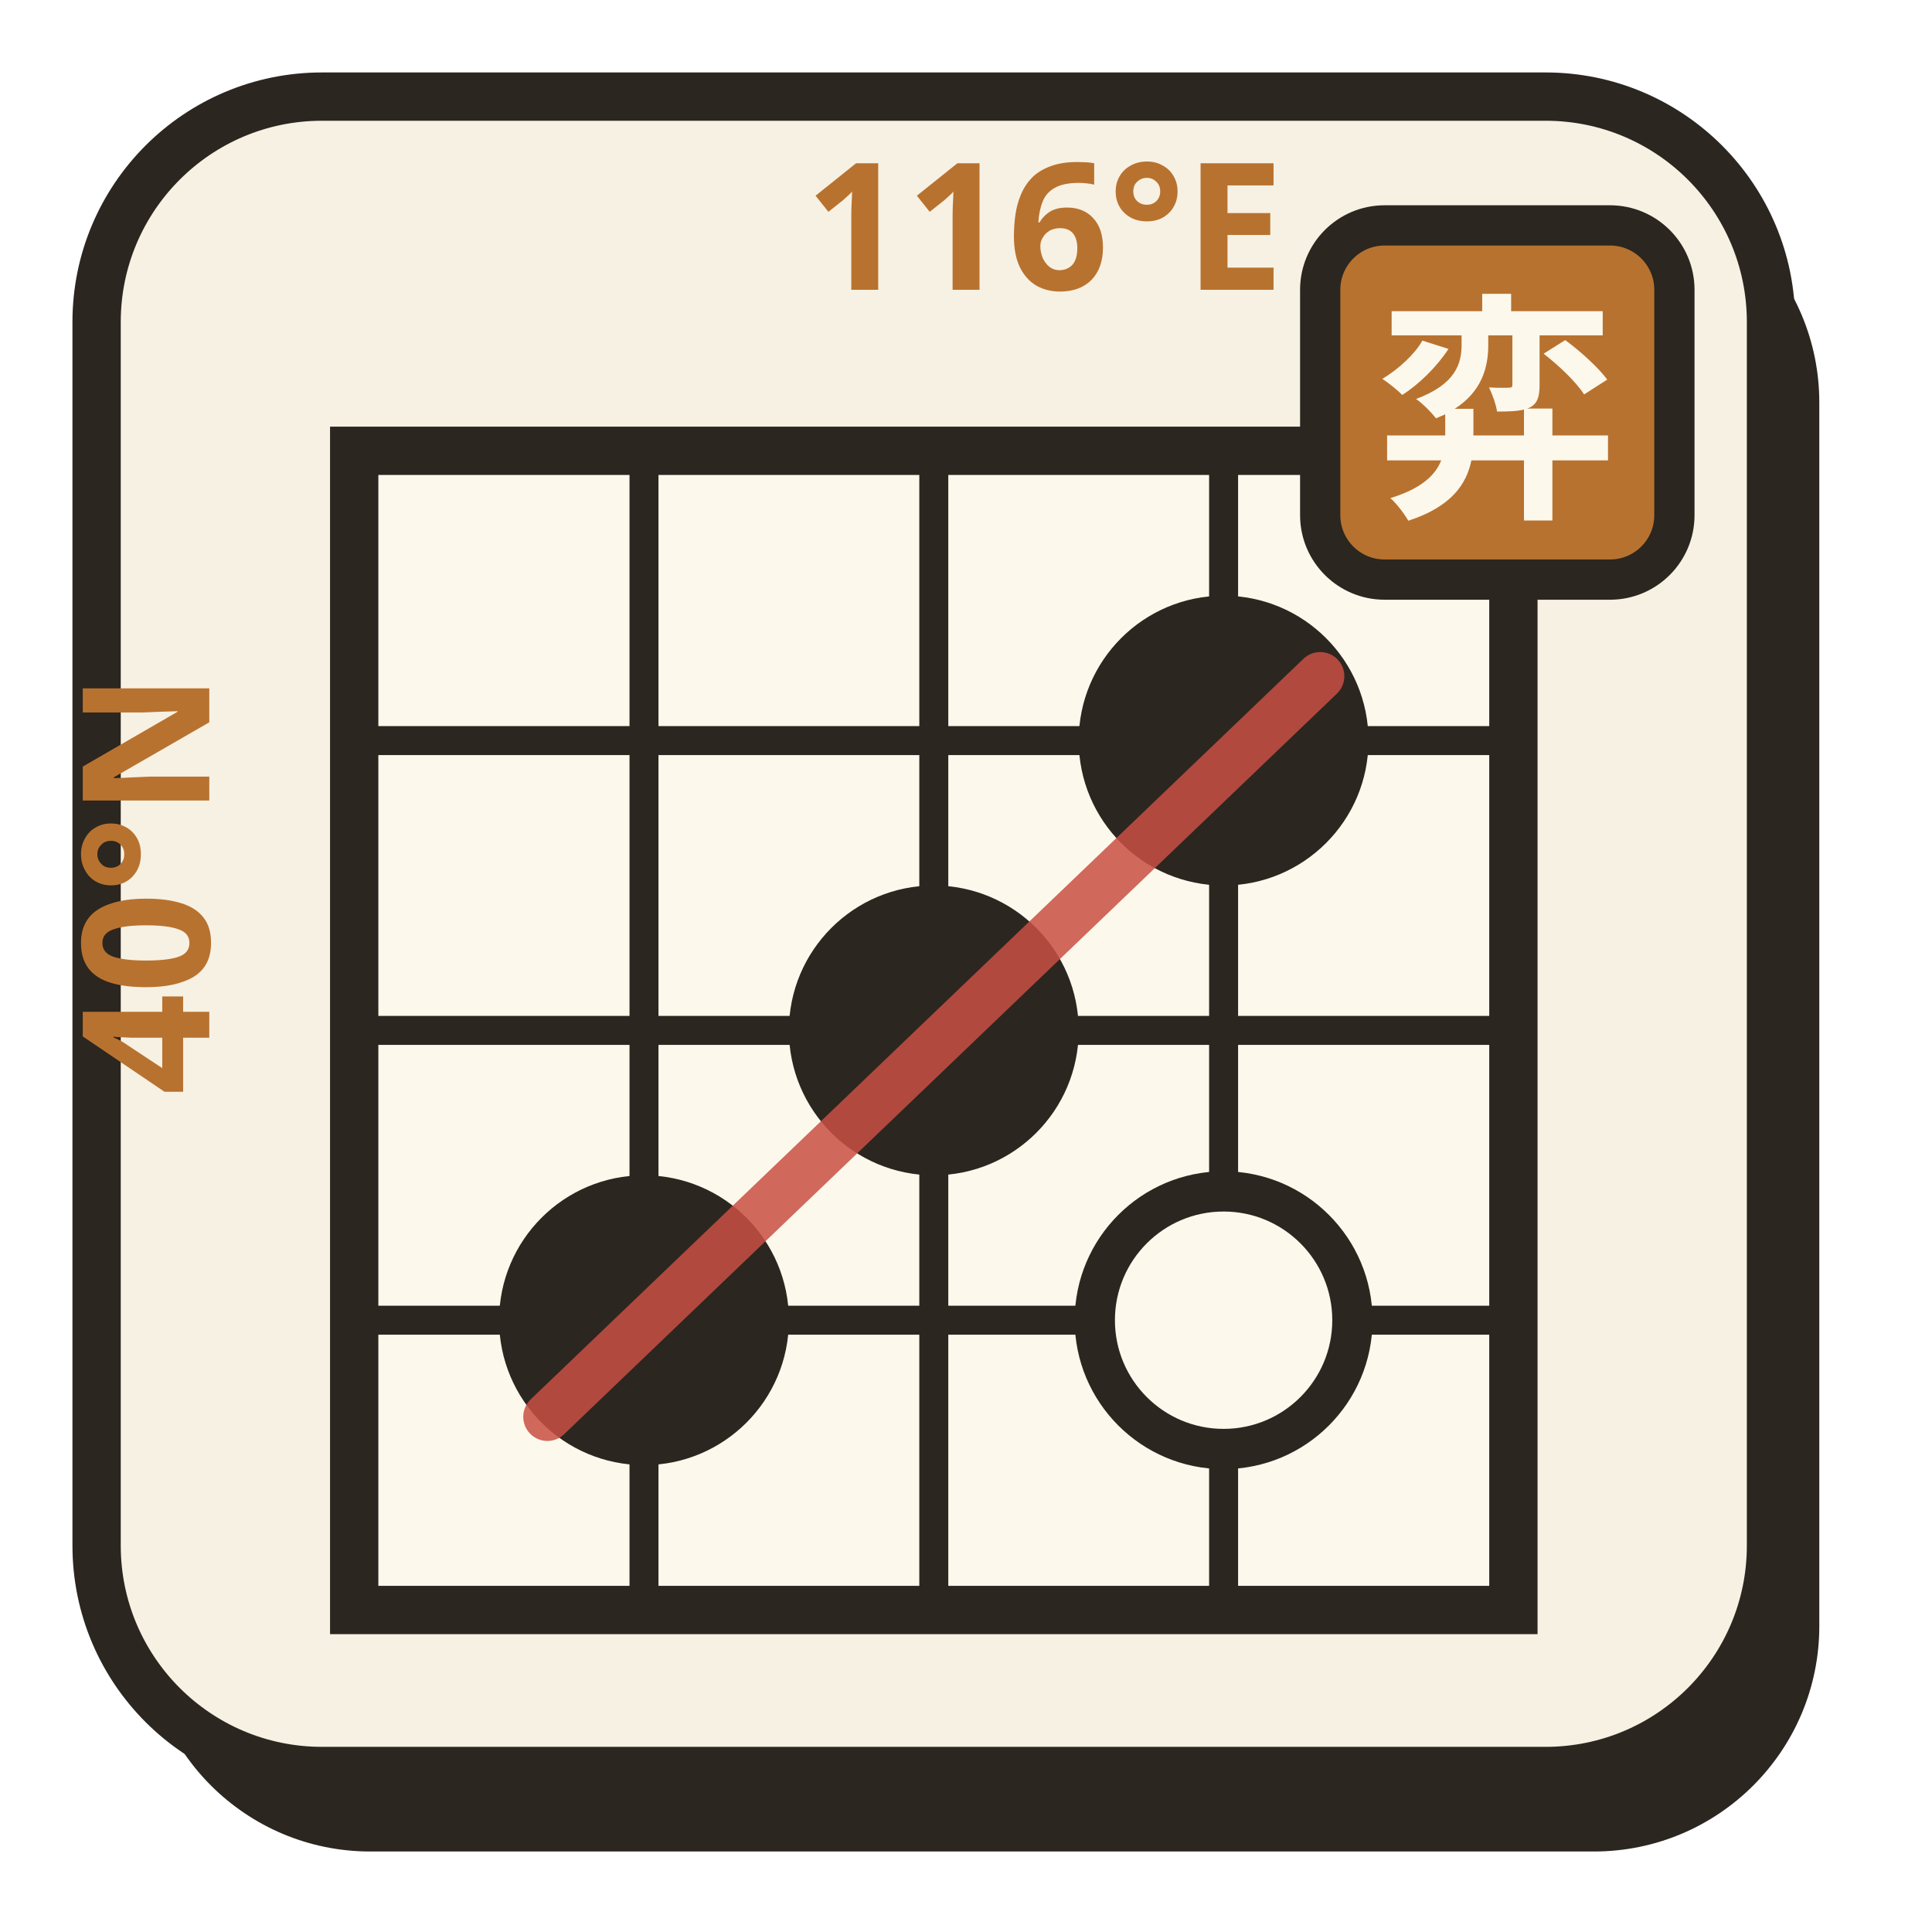
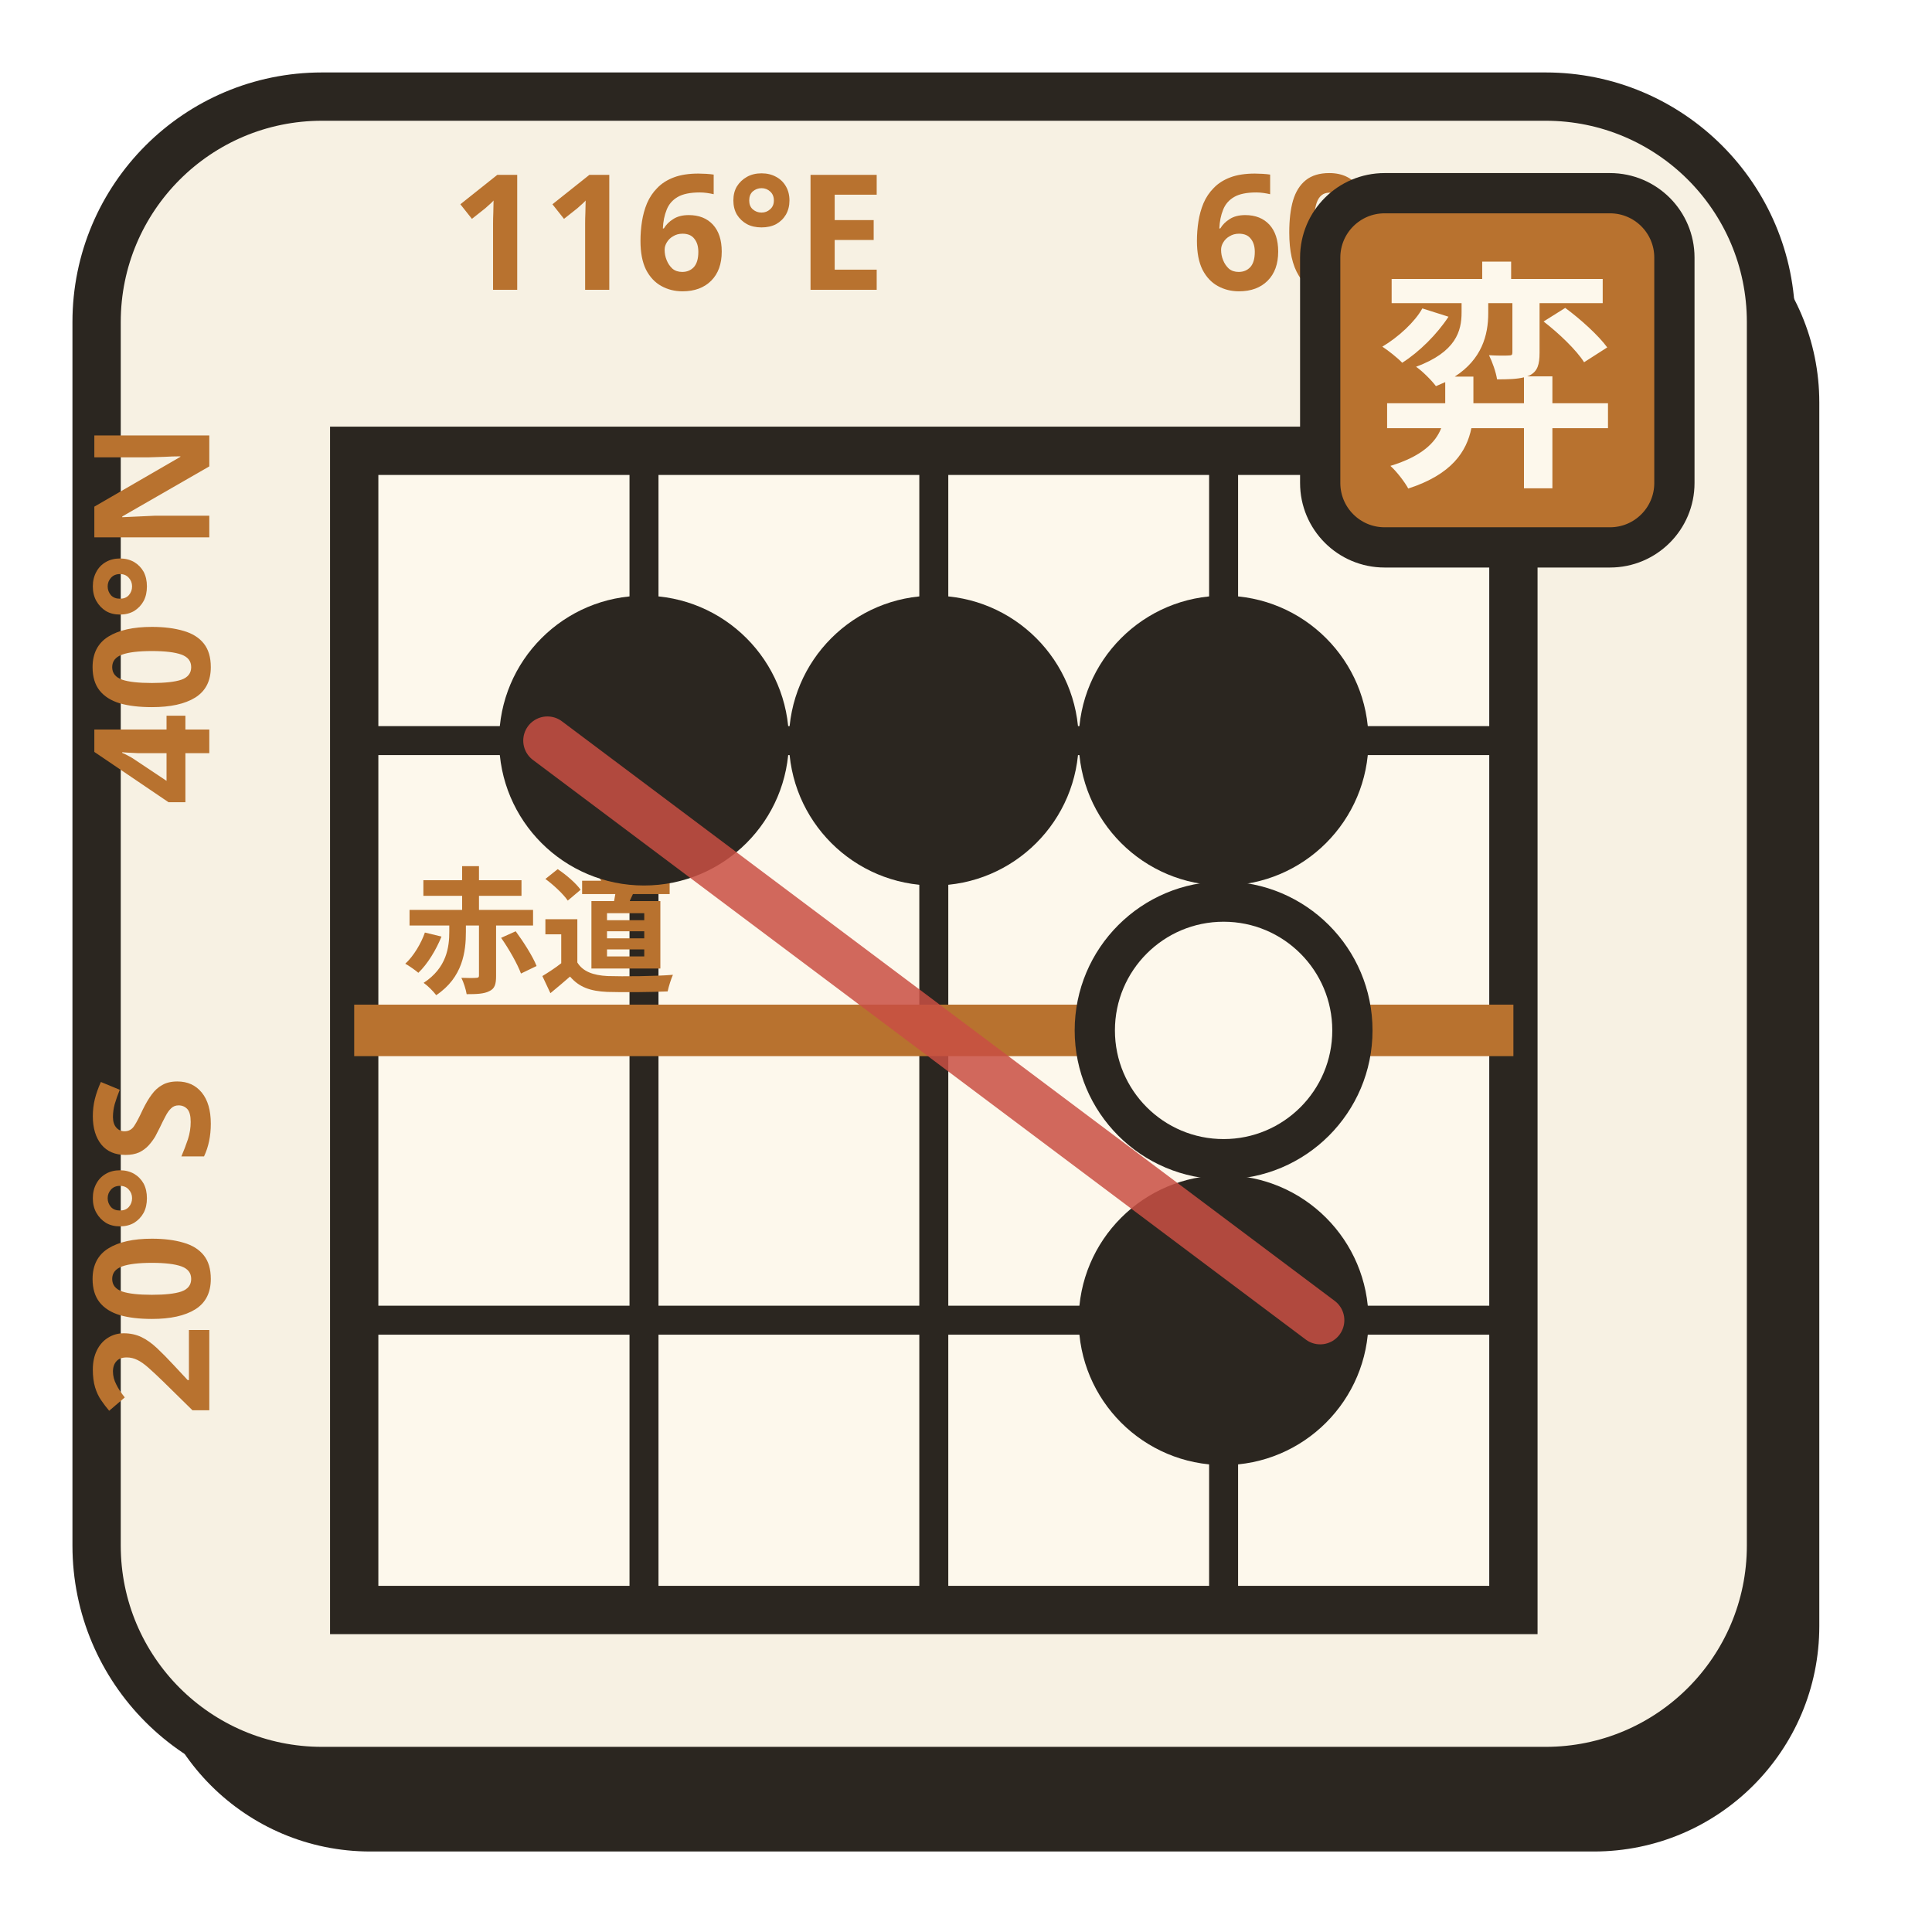
<svg xmlns="http://www.w3.org/2000/svg" viewBox="0 0 120 120">
  <rect x="9" y="11" width="104" height="104" rx="14" fill="#2b2620" />
  <rect x="6" y="6" width="104" height="104" rx="14" fill="#f7f1e3" stroke="#2b2620" stroke-width="3" />
  <rect x="22" y="28" width="72" height="72" fill="#fdf8ec" stroke="#2b2620" stroke-width="3" />
  <g stroke="#2b2620" stroke-width="1.8">
    <line x1="40" y1="28" x2="40" y2="100" />
    <line x1="58" y1="28" x2="58" y2="100" />
    <line x1="76" y1="28" x2="76" y2="100" />
    <line x1="22" y1="46" x2="94" y2="46" />
-     <line x1="22" y1="64" x2="94" y2="64" />
    <line x1="22" y1="82" x2="94" y2="82" />
  </g>
-   <text x="13" y="68" font-family="'Yuanti SC','Microsoft YaHei',sans-serif" font-size="11" fill="#b8722f" font-weight="bold" transform="rotate(-90 13 68)">40°N</text>
-   <text x="50" y="18" font-family="'Yuanti SC','Microsoft YaHei',sans-serif" font-size="11" fill="#b8722f" font-weight="bold">116°E</text>
-   <circle cx="58" cy="64" r="8" fill="#2b2620" stroke="#2b2620" stroke-width="2" />
+   <line x1="22" y1="64" x2="94" y2="64" stroke="#b8722f" stroke-width="3.2" />
+   <text x="25" y="61" font-family="'Yuanti SC','Microsoft YaHei',sans-serif" font-size="8.5" fill="#b8722f" font-weight="bold">赤道</text>
+   <text x="13" y="50" font-family="'Yuanti SC','Microsoft YaHei',sans-serif" font-size="10" fill="#b8722f" font-weight="bold" transform="rotate(-90 13 50)">40°N</text>
+   <text x="13" y="88" font-family="'Yuanti SC','Microsoft YaHei',sans-serif" font-size="10" fill="#b8722f" font-weight="bold" transform="rotate(-90 13 88)">20°S</text>
+   <text x="28" y="18" font-family="'Yuanti SC','Microsoft YaHei',sans-serif" font-size="10" fill="#b8722f" font-weight="bold">116°E</text>
+   <text x="74" y="18" font-family="'Yuanti SC','Microsoft YaHei',sans-serif" font-size="10" fill="#b8722f" font-weight="bold">60°W</text>
+   <circle cx="40" cy="46" r="8" fill="#2b2620" stroke="#2b2620" stroke-width="2" />
+   <circle cx="58" cy="46" r="8" fill="#2b2620" stroke="#2b2620" stroke-width="2" />
  <circle cx="76" cy="46" r="8" fill="#2b2620" stroke="#2b2620" stroke-width="2" />
-   <circle cx="76" cy="82" r="8" fill="#fdf8ec" stroke="#2b2620" stroke-width="2.5" />
-   <circle cx="40" cy="82" r="8" fill="#2b2620" stroke="#2b2620" stroke-width="2" />
-   <line x1="34" y1="88" x2="82" y2="42" stroke="#c94f43" stroke-width="3" stroke-linecap="round" opacity="0.85" />
-   <rect x="82" y="14" width="22" height="22" rx="4" fill="#b8722f" stroke="#2b2620" stroke-width="2.5" />
-   <text x="93" y="31" font-family="'Kaiti SC','STKaiti',KaiTi,serif" font-size="15" fill="#fdf8ec" text-anchor="middle" font-weight="bold">弈</text>
+   <circle cx="76" cy="64" r="8" fill="#fdf8ec" stroke="#2b2620" stroke-width="2.5" />
+   <circle cx="76" cy="82" r="8" fill="#2b2620" stroke="#2b2620" stroke-width="2" />
+   <line x1="34" y1="46" x2="82" y2="82" stroke="#c94f43" stroke-width="3" stroke-linecap="round" opacity="0.85" />
+   <rect x="82" y="12" width="22" height="22" rx="4" fill="#b8722f" stroke="#2b2620" stroke-width="2.5" />
+   <text x="93" y="29" font-family="'Kaiti SC','STKaiti',KaiTi,serif" font-size="15" fill="#fdf8ec" text-anchor="middle" font-weight="bold">弈</text>
</svg>
